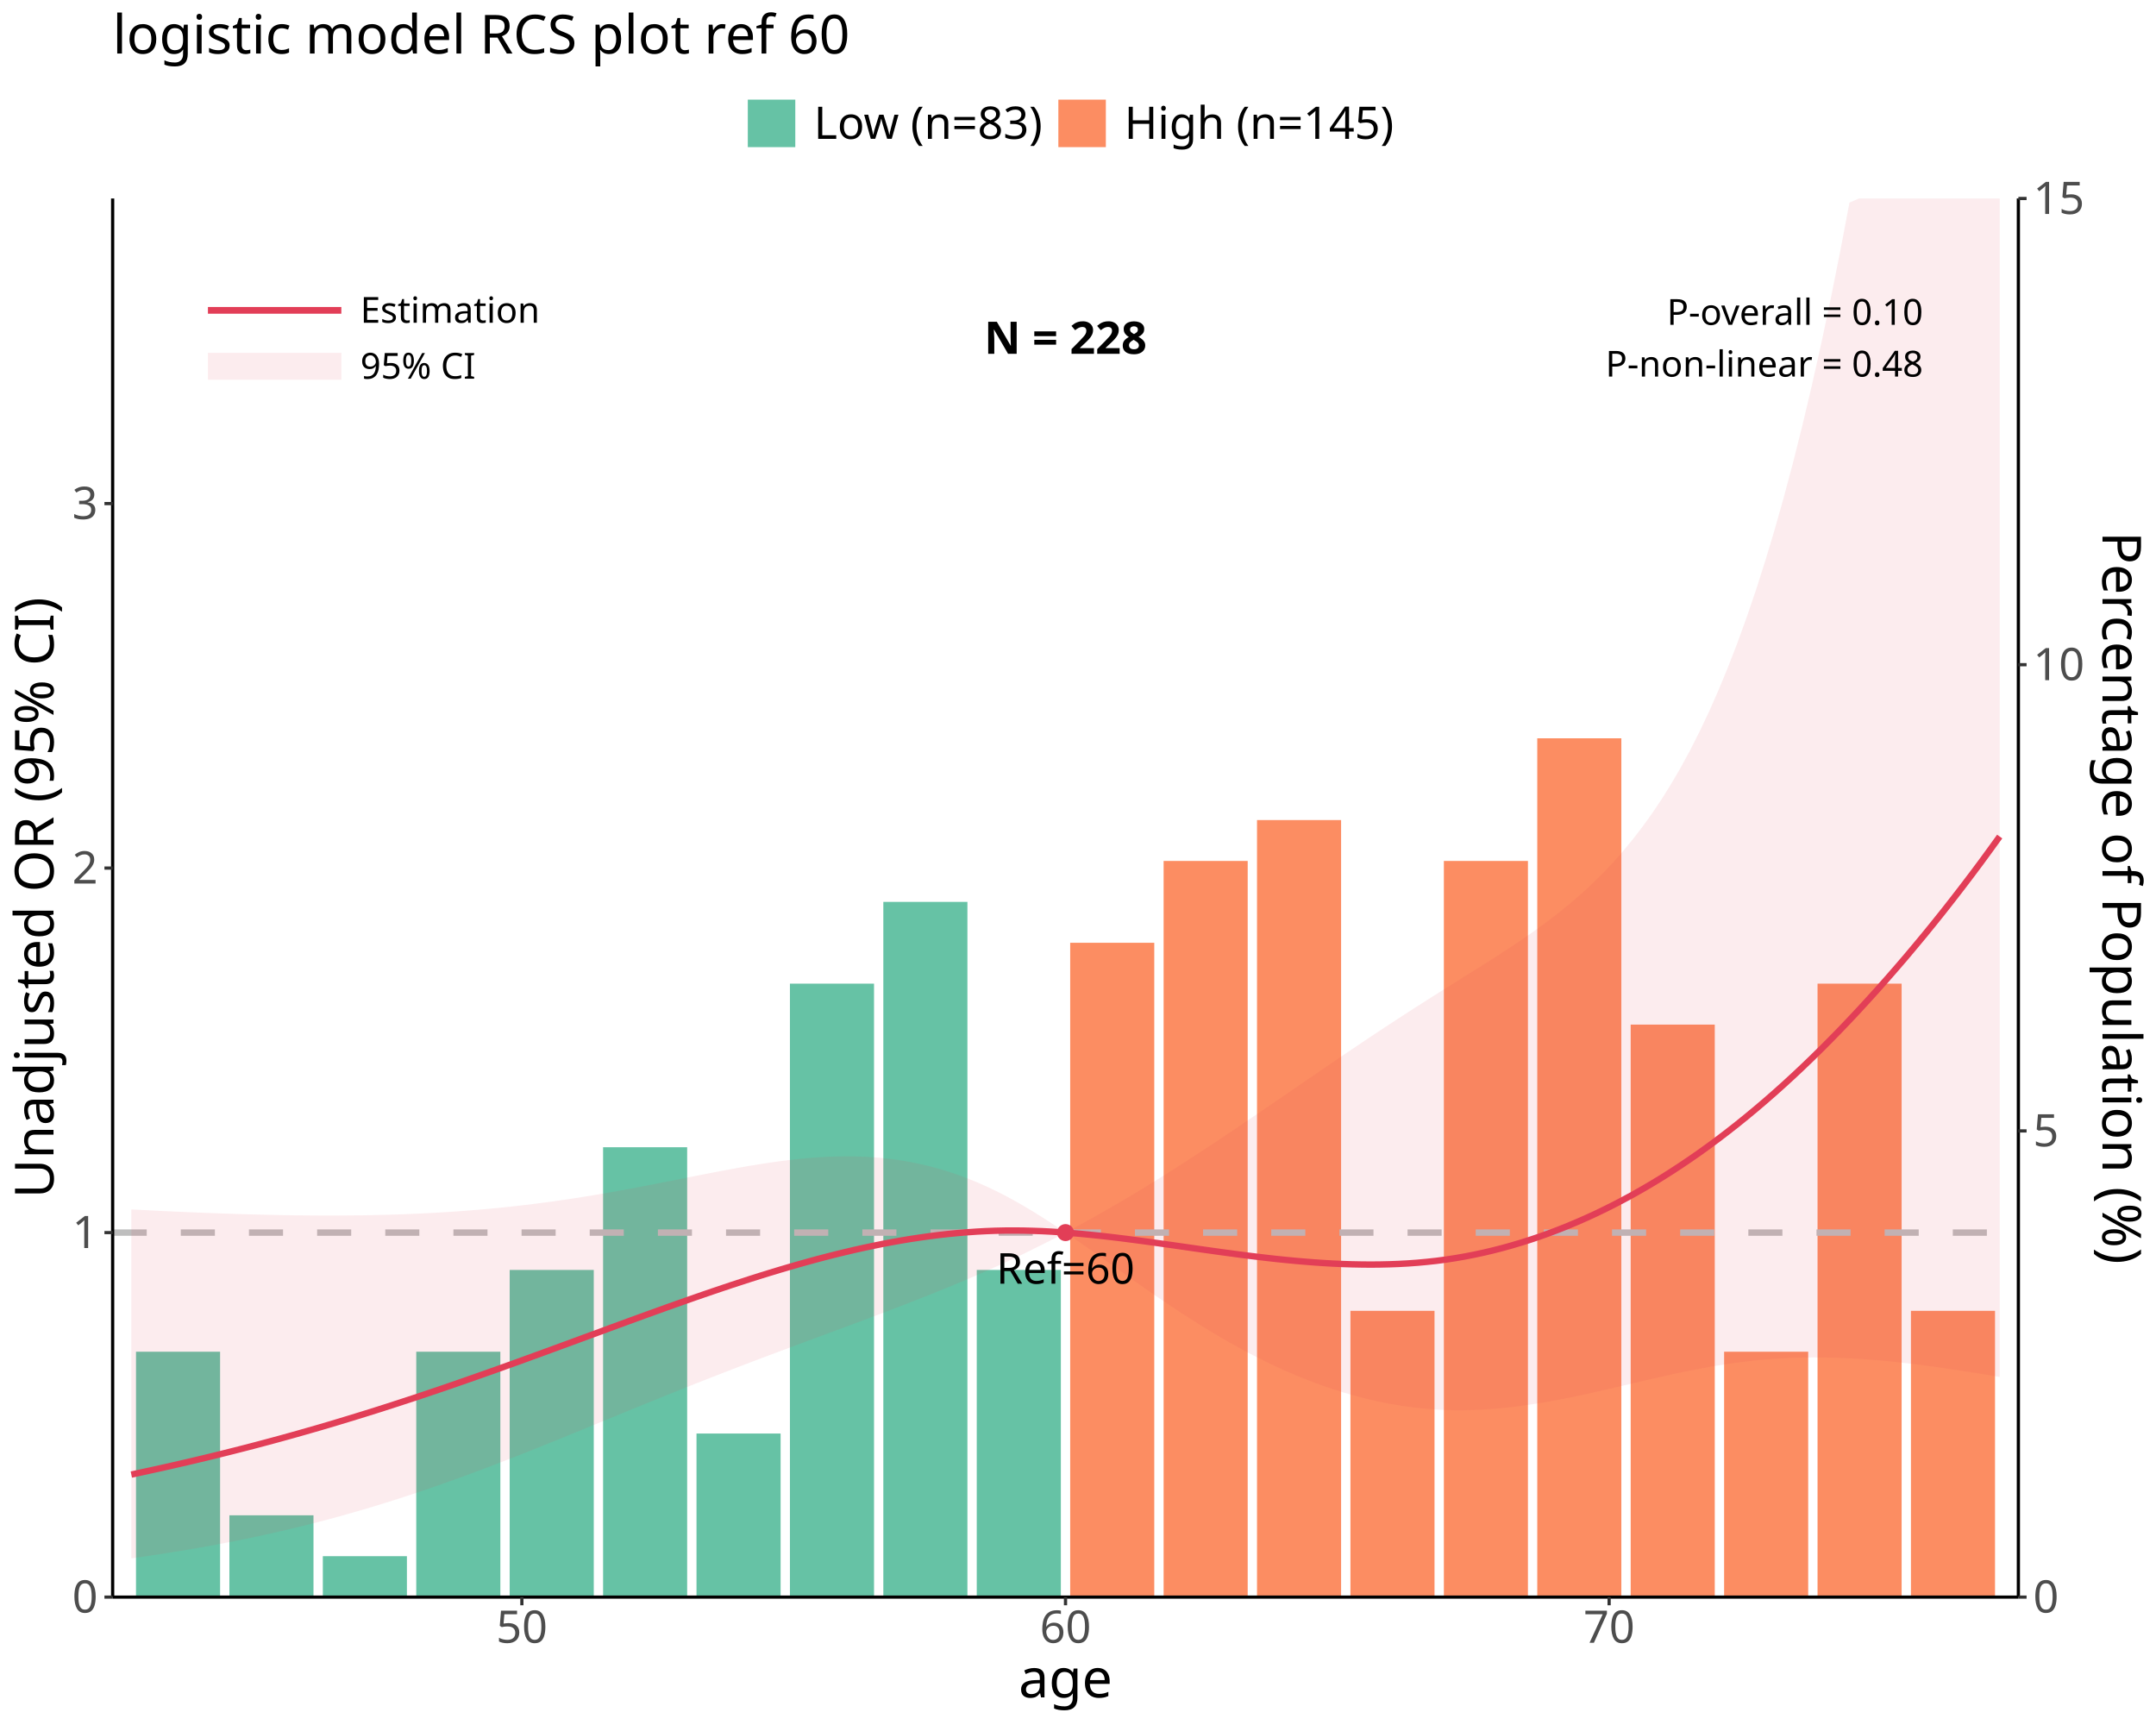
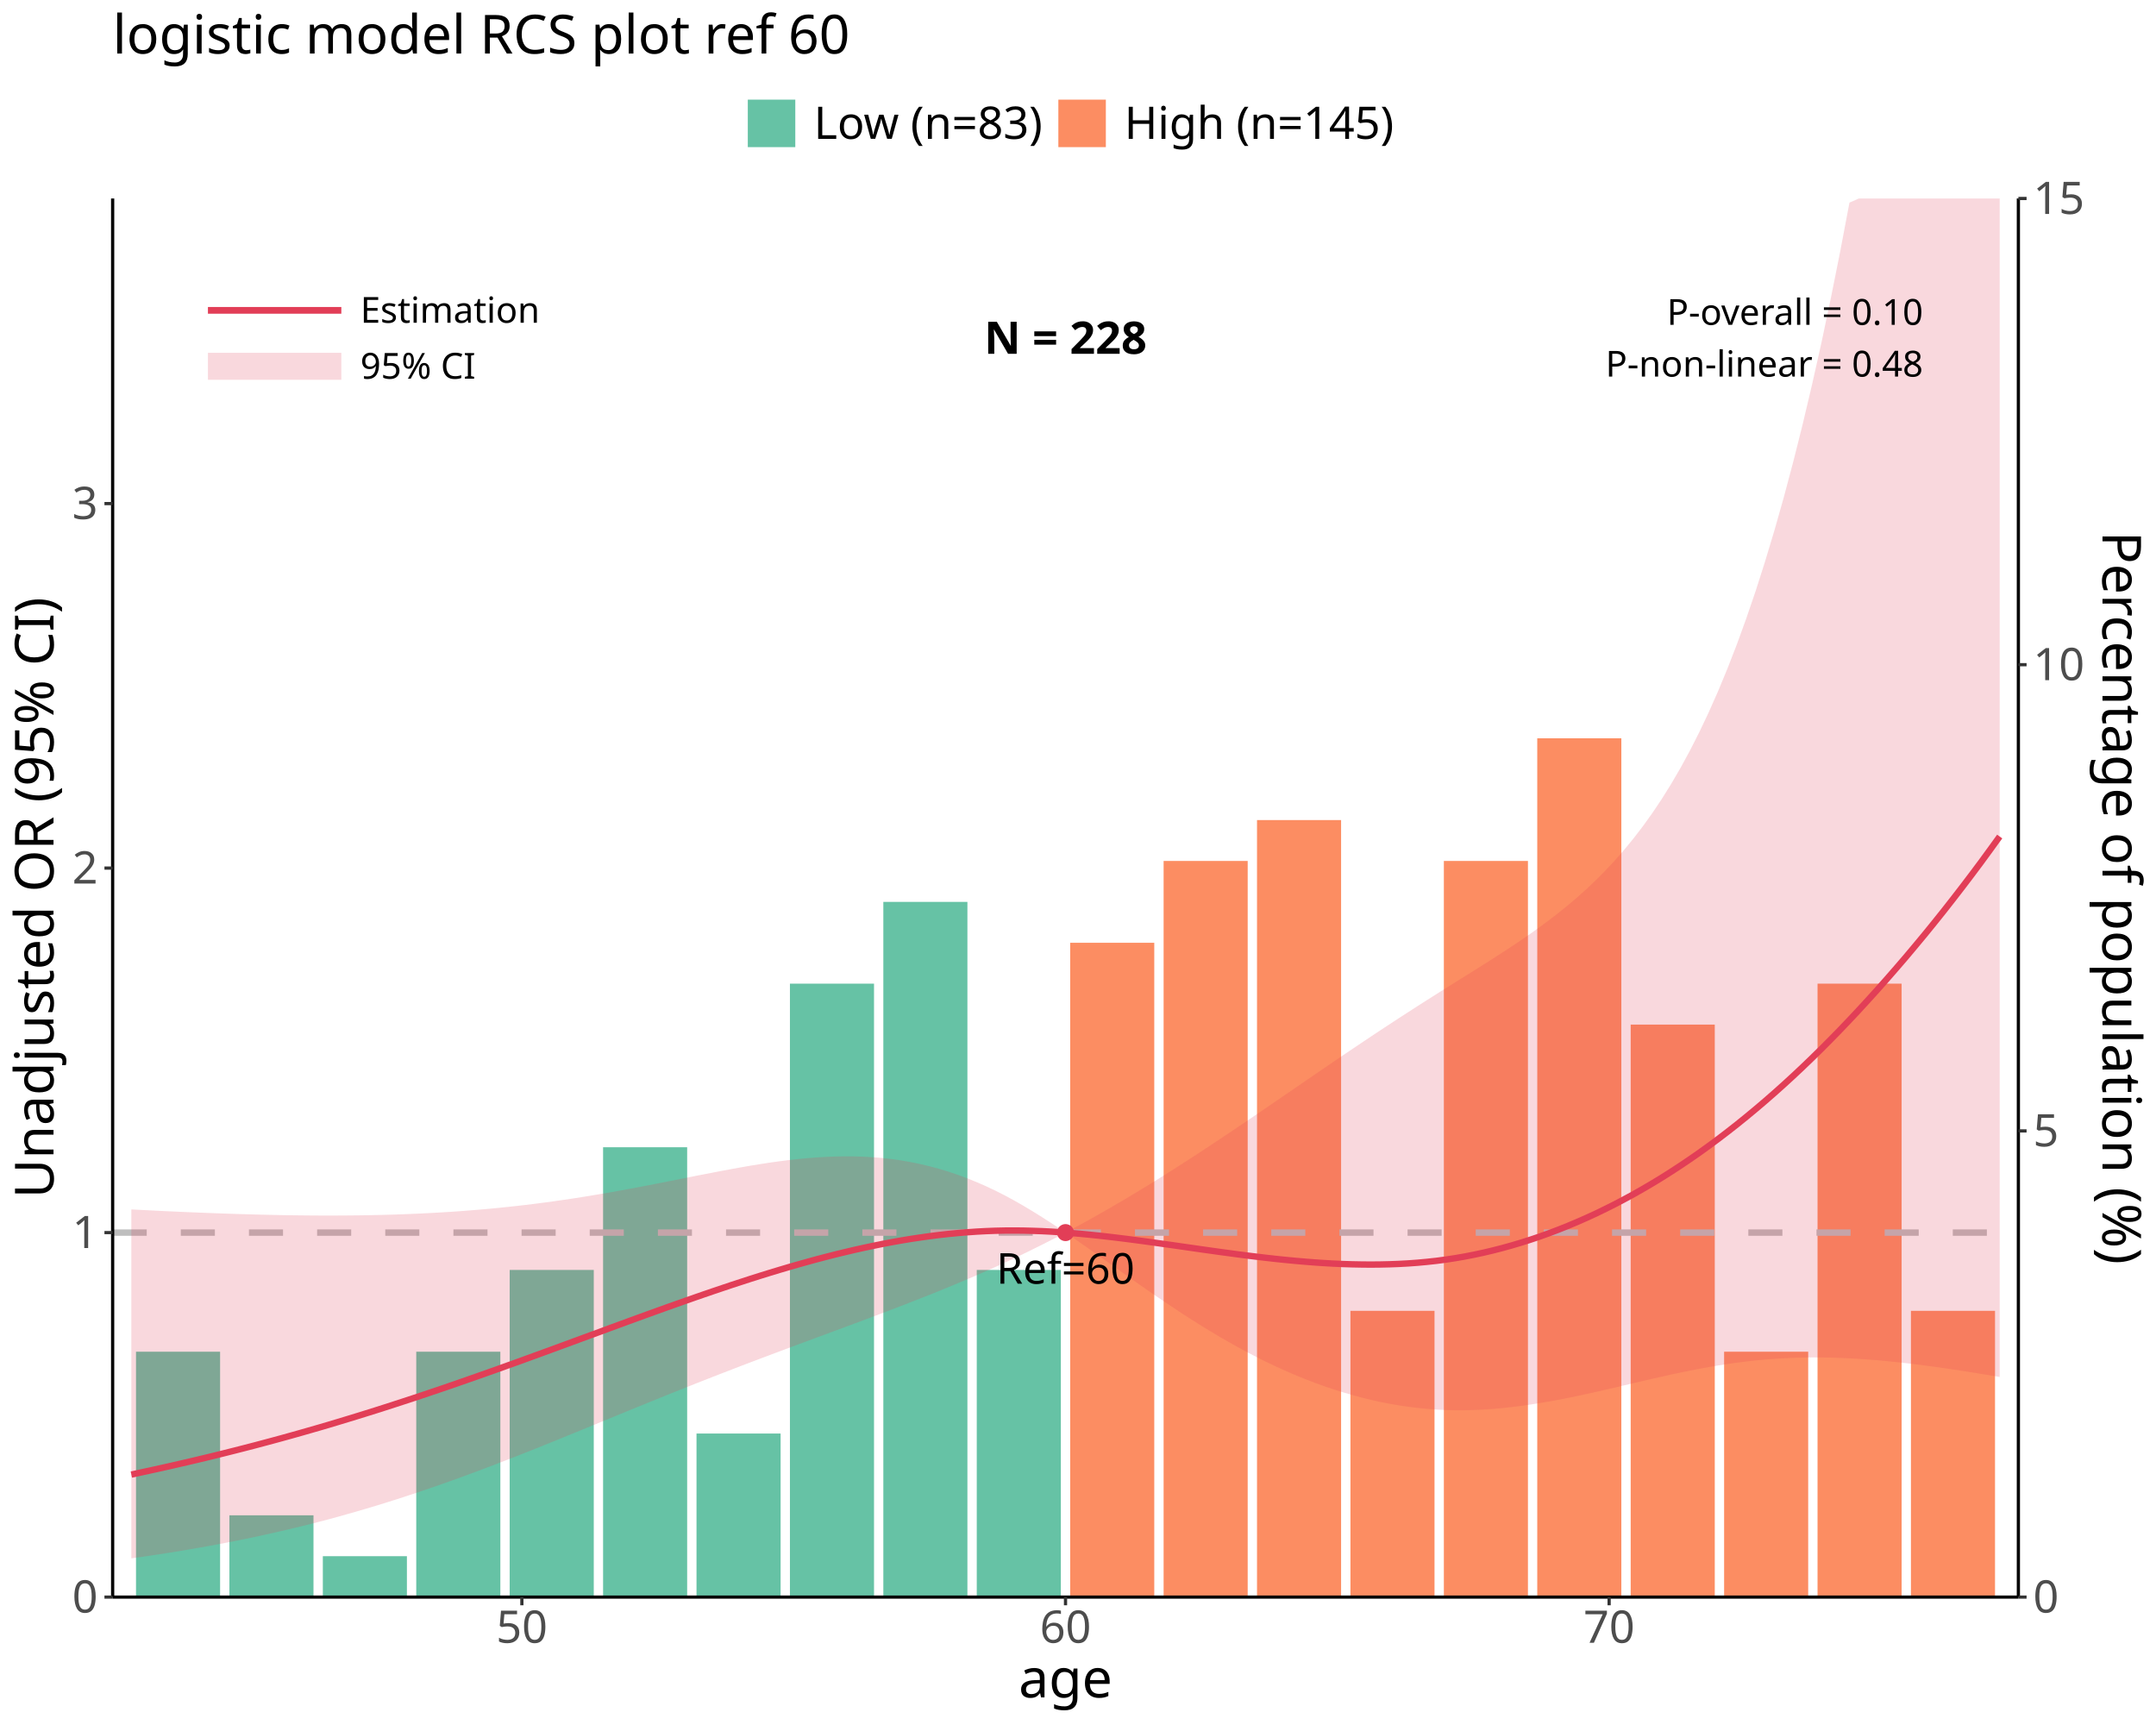
<svg xmlns="http://www.w3.org/2000/svg" class="svglite" data-engine-version="2.0" width="720.00pt" height="576.00pt" viewBox="0 0 720.00 576.00">
  <defs>
    <style type="text/css">
    .svglite line, .svglite polyline, .svglite polygon, .svglite path, .svglite rect, .svglite circle {
      fill: none;
      stroke: #000000;
      stroke-linecap: round;
      stroke-linejoin: round;
      stroke-miterlimit: 10.00;
    }
  </style>
  </defs>
  <rect width="100%" height="100%" style="stroke: none; fill: #FFFFFF;" />
  <defs>
    <clipPath id="cpMC4wMHw3MjAuMDB8MC4wMHw1NzYuMDA=">
      <rect x="0.00" y="0.00" width="720.00" height="576.00" />
    </clipPath>
  </defs>
  <g clip-path="url(#cpMC4wMHw3MjAuMDB8MC4wMHw1NzYuMDA=)">
    <rect x="0.00" y="0.00" width="720.00" height="576.00" style="stroke-width: 1.07; stroke: #FFFFFF; fill: #FFFFFF;" />
  </g>
  <defs>
    <clipPath id="cpMzcuNjJ8Njc0LjA0fDY2LjI4fDUzMy4yOQ==">
      <rect x="37.62" y="66.28" width="636.42" height="467.01" />
    </clipPath>
  </defs>
  <g clip-path="url(#cpMzcuNjJ8Njc0LjA0fDY2LjI4fDUzMy4yOQ==)">
    <rect x="37.62" y="66.28" width="636.42" height="467.01" style="stroke-width: 1.07; stroke: none; fill: #FFFFFF;" />
    <rect x="45.42" y="451.36" width="28.08" height="81.93" style="stroke-width: 1.07; stroke: none; stroke-linecap: butt; stroke-linejoin: miter; fill: #66C2A5;" />
    <rect x="76.61" y="505.98" width="28.08" height="27.31" style="stroke-width: 1.07; stroke: none; stroke-linecap: butt; stroke-linejoin: miter; fill: #66C2A5;" />
    <rect x="107.81" y="519.63" width="28.08" height="13.66" style="stroke-width: 1.07; stroke: none; stroke-linecap: butt; stroke-linejoin: miter; fill: #66C2A5;" />
    <rect x="139.01" y="451.36" width="28.08" height="81.93" style="stroke-width: 1.07; stroke: none; stroke-linecap: butt; stroke-linejoin: miter; fill: #66C2A5;" />
    <rect x="170.21" y="424.05" width="28.08" height="109.24" style="stroke-width: 1.07; stroke: none; stroke-linecap: butt; stroke-linejoin: miter; fill: #66C2A5;" />
    <rect x="201.40" y="383.08" width="28.08" height="150.21" style="stroke-width: 1.07; stroke: none; stroke-linecap: butt; stroke-linejoin: miter; fill: #66C2A5;" />
    <rect x="232.60" y="478.67" width="28.08" height="54.62" style="stroke-width: 1.07; stroke: none; stroke-linecap: butt; stroke-linejoin: miter; fill: #66C2A5;" />
    <rect x="263.80" y="328.46" width="28.08" height="204.83" style="stroke-width: 1.07; stroke: none; stroke-linecap: butt; stroke-linejoin: miter; fill: #66C2A5;" />
    <rect x="294.99" y="301.15" width="28.08" height="232.14" style="stroke-width: 1.07; stroke: none; stroke-linecap: butt; stroke-linejoin: miter; fill: #66C2A5;" />
    <rect x="326.19" y="424.05" width="28.08" height="109.24" style="stroke-width: 1.07; stroke: none; stroke-linecap: butt; stroke-linejoin: miter; fill: #66C2A5;" />
    <rect x="357.39" y="314.81" width="28.08" height="218.48" style="stroke-width: 1.07; stroke: none; stroke-linecap: butt; stroke-linejoin: miter; fill: #FC8D62;" />
    <rect x="388.59" y="287.49" width="28.08" height="245.79" style="stroke-width: 1.07; stroke: none; stroke-linecap: butt; stroke-linejoin: miter; fill: #FC8D62;" />
    <rect x="419.78" y="273.84" width="28.08" height="259.45" style="stroke-width: 1.07; stroke: none; stroke-linecap: butt; stroke-linejoin: miter; fill: #FC8D62;" />
    <rect x="450.98" y="437.70" width="28.08" height="95.59" style="stroke-width: 1.07; stroke: none; stroke-linecap: butt; stroke-linejoin: miter; fill: #FC8D62;" />
    <rect x="482.18" y="287.49" width="28.08" height="245.79" style="stroke-width: 1.07; stroke: none; stroke-linecap: butt; stroke-linejoin: miter; fill: #FC8D62;" />
    <rect x="513.37" y="246.53" width="28.08" height="286.76" style="stroke-width: 1.07; stroke: none; stroke-linecap: butt; stroke-linejoin: miter; fill: #FC8D62;" />
    <rect x="544.57" y="342.12" width="28.08" height="191.17" style="stroke-width: 1.07; stroke: none; stroke-linecap: butt; stroke-linejoin: miter; fill: #FC8D62;" />
    <rect x="575.77" y="451.36" width="28.08" height="81.93" style="stroke-width: 1.07; stroke: none; stroke-linecap: butt; stroke-linejoin: miter; fill: #FC8D62;" />
    <rect x="606.97" y="328.46" width="28.08" height="204.83" style="stroke-width: 1.07; stroke: none; stroke-linecap: butt; stroke-linejoin: miter; fill: #FC8D62;" />
    <rect x="638.16" y="437.70" width="28.08" height="95.59" style="stroke-width: 1.07; stroke: none; stroke-linecap: butt; stroke-linejoin: miter; fill: #FC8D62;" />
    <line x1="37.62" y1="411.58" x2="674.04" y2="411.58" style="stroke-width: 2.13; stroke: #BEBEBE; stroke-dasharray: 11.38,11.38; stroke-linecap: butt;" />
    <circle cx="355.83" cy="411.58" r="2.49" style="stroke-width: 0.71; stroke: #E23E57; fill: #E23E57;" />
-     <polygon points="43.86,403.84 46.99,404.00 50.13,404.16 53.26,404.32 56.40,404.47 59.53,404.61 62.67,404.75 65.81,404.88 68.94,405.00 72.08,405.12 75.21,405.23 78.35,405.34 81.48,405.43 84.62,405.52 87.75,405.60 90.89,405.67 94.02,405.74 97.16,405.79 100.29,405.83 103.43,405.86 106.57,405.88 109.70,405.89 112.84,405.88 115.97,405.86 119.11,405.83 122.24,405.79 125.38,405.72 128.51,405.65 131.65,405.56 134.78,405.45 137.92,405.32 141.05,405.18 144.19,405.02 147.33,404.84 150.46,404.65 153.60,404.43 156.73,404.19 159.87,403.93 163.00,403.66 166.14,403.36 169.27,403.04 172.41,402.70 175.54,402.34 178.68,401.95 181.81,401.55 184.95,401.12 188.09,400.67 191.22,400.21 194.36,399.72 197.49,399.21 200.63,398.68 203.76,398.14 206.90,397.58 210.03,397.00 213.17,396.42 216.30,395.82 219.44,395.21 222.57,394.59 225.71,393.97 228.85,393.35 231.98,392.72 235.12,392.11 238.25,391.50 241.39,390.90 244.52,390.32 247.66,389.75 250.79,389.21 253.93,388.70 257.06,388.22 260.20,387.78 263.33,387.38 266.47,387.03 269.61,386.72 272.74,386.48 275.88,386.29 279.01,386.17 282.15,386.12 285.28,386.14 288.42,386.23 291.55,386.42 294.69,386.68 297.82,387.04 300.96,387.48 304.09,388.03 307.23,388.67 310.37,389.41 313.50,390.25 316.64,391.20 319.77,392.25 322.91,393.41 326.04,394.68 329.18,396.05 332.31,397.53 335.45,399.11 338.58,400.80 341.72,402.59 344.85,404.46 347.99,406.42 351.13,408.44 354.26,410.52 357.40,410.74 360.53,409.05 363.67,407.33 366.80,405.57 369.94,403.78 373.07,401.96 376.21,400.12 379.34,398.24 382.48,396.34 385.61,394.41 388.75,392.45 391.89,390.47 395.02,388.46 398.16,386.44 401.29,384.39 404.43,382.33 407.56,380.25 410.70,378.15 413.83,376.04 416.97,373.92 420.10,371.79 423.24,369.65 426.37,367.51 429.51,365.36 432.65,363.21 435.78,361.06 438.92,358.91 442.05,356.77 445.19,354.63 448.32,352.50 451.46,350.38 454.59,348.28 457.73,346.18 460.86,344.10 464.00,342.04 467.13,339.99 470.27,337.96 473.41,335.94 476.54,333.94 479.68,331.96 482.81,329.98 485.95,328.02 489.08,326.07 492.22,324.11 495.35,322.14 498.49,320.15 501.62,318.13 504.76,316.08 507.89,313.98 511.03,311.82 514.17,309.58 517.30,307.26 520.44,304.84 523.57,302.31 526.71,299.65 529.84,296.84 532.98,293.87 536.11,290.71 539.25,287.36 542.38,283.78 545.52,279.96 548.65,275.88 551.79,271.51 554.93,266.83 558.06,261.81 561.20,256.44 564.33,250.68 567.47,244.51 570.60,237.91 573.74,230.84 576.87,223.28 580.01,215.21 583.14,206.59 586.28,197.40 589.41,187.61 592.55,177.18 595.69,166.10 598.82,154.34 601.96,141.85 605.09,128.62 608.23,114.62 611.36,99.81 614.50,84.17 617.63,67.66 620.77,66.28 623.90,66.28 627.04,66.28 630.17,66.28 633.31,66.28 636.45,66.28 639.58,66.28 642.72,66.28 645.85,66.28 648.99,66.28 652.12,66.28 655.26,66.28 658.39,66.28 661.53,66.28 664.66,66.28 667.80,66.28 667.80,459.79 664.66,459.26 661.53,458.74 658.39,458.24 655.26,457.74 652.12,457.27 648.99,456.80 645.85,456.36 642.72,455.94 639.58,455.54 636.45,455.17 633.31,454.82 630.17,454.50 627.04,454.21 623.90,453.96 620.77,453.74 617.63,453.56 614.50,453.42 611.36,453.32 608.23,453.27 605.09,453.26 601.96,453.30 598.82,453.39 595.69,453.54 592.55,453.73 589.41,453.97 586.28,454.27 583.14,454.62 580.01,455.01 576.87,455.46 573.74,455.95 570.60,456.48 567.47,457.06 564.33,457.67 561.20,458.31 558.06,458.98 554.93,459.68 551.79,460.39 548.65,461.12 545.52,461.85 542.38,462.59 539.25,463.33 536.11,464.05 532.98,464.77 529.84,465.47 526.71,466.14 523.57,466.79 520.44,467.40 517.30,467.98 514.17,468.51 511.03,469.01 507.89,469.45 504.76,469.84 501.62,470.18 498.49,470.45 495.35,470.67 492.22,470.81 489.08,470.89 485.95,470.90 482.81,470.82 479.68,470.67 476.54,470.43 473.41,470.12 470.27,469.73 467.13,469.26 464.00,468.72 460.86,468.10 457.73,467.40 454.59,466.63 451.46,465.78 448.32,464.86 445.19,463.87 442.05,462.81 438.92,461.67 435.78,460.46 432.65,459.18 429.51,457.83 426.37,456.41 423.24,454.93 420.10,453.37 416.97,451.76 413.83,450.07 410.70,448.33 407.56,446.52 404.43,444.66 401.29,442.74 398.16,440.77 395.02,438.76 391.89,436.69 388.75,434.59 385.61,432.46 382.48,430.29 379.34,428.10 376.21,425.89 373.07,423.66 369.94,421.44 366.80,419.21 363.67,417.00 360.53,414.81 357.40,412.64 354.26,412.40 351.13,414.03 347.99,415.62 344.85,417.18 341.72,418.71 338.58,420.20 335.45,421.66 332.31,423.09 329.18,424.49 326.04,425.86 322.91,427.21 319.77,428.53 316.64,429.83 313.50,431.11 310.37,432.37 307.23,433.61 304.09,434.84 300.96,436.06 297.82,437.26 294.69,438.45 291.55,439.63 288.42,440.81 285.28,441.98 282.15,443.15 279.01,444.31 275.88,445.47 272.74,446.63 269.61,447.79 266.47,448.95 263.33,450.12 260.20,451.29 257.06,452.47 253.93,453.65 250.79,454.84 247.66,456.03 244.52,457.24 241.39,458.45 238.25,459.67 235.12,460.90 231.98,462.13 228.85,463.38 225.71,464.63 222.57,465.89 219.44,467.16 216.30,468.43 213.17,469.71 210.03,470.99 206.90,472.27 203.76,473.56 200.63,474.85 197.49,476.13 194.36,477.42 191.22,478.70 188.09,479.98 184.95,481.26 181.81,482.52 178.68,483.78 175.54,485.03 172.41,486.27 169.27,487.49 166.14,488.70 163.00,489.90 159.87,491.08 156.73,492.25 153.60,493.40 150.46,494.53 147.33,495.64 144.19,496.73 141.05,497.80 137.92,498.85 134.78,499.88 131.65,500.89 128.51,501.88 125.38,502.84 122.24,503.78 119.11,504.70 115.97,505.59 112.84,506.47 109.70,507.32 106.57,508.14 103.43,508.95 100.29,509.73 97.16,510.49 94.02,511.22 90.89,511.94 87.75,512.63 84.62,513.31 81.48,513.96 78.35,514.59 75.21,515.20 72.08,515.79 68.94,516.37 65.81,516.92 62.67,517.46 59.53,517.99 56.40,518.49 53.26,518.98 50.13,519.45 46.99,519.91 43.86,520.36 " style="stroke-width: 0.00; stroke: none; stroke-linecap: butt; fill: #E23E57; fill-opacity: 0.10;" />
+     <polygon points="43.86,403.84 46.99,404.00 50.13,404.16 53.26,404.32 56.40,404.47 59.53,404.61 62.67,404.75 65.81,404.88 68.94,405.00 72.08,405.12 75.21,405.23 78.35,405.34 81.48,405.43 84.62,405.52 87.75,405.60 90.89,405.67 94.02,405.74 97.16,405.79 100.29,405.83 103.43,405.86 106.57,405.88 109.70,405.89 112.84,405.88 115.97,405.86 119.11,405.83 122.24,405.79 125.38,405.72 128.51,405.65 131.65,405.56 134.78,405.45 137.92,405.32 141.05,405.18 144.19,405.02 147.33,404.84 150.46,404.65 153.60,404.43 156.73,404.19 159.87,403.93 163.00,403.66 166.14,403.36 169.27,403.04 172.41,402.70 175.54,402.34 178.68,401.95 181.81,401.55 184.95,401.12 188.09,400.67 191.22,400.21 194.36,399.72 197.49,399.21 200.63,398.68 203.76,398.14 206.90,397.58 210.03,397.00 213.17,396.42 216.30,395.82 219.44,395.21 222.57,394.59 225.71,393.97 228.85,393.35 231.98,392.72 235.12,392.11 238.25,391.50 241.39,390.90 244.52,390.32 247.66,389.75 250.79,389.21 253.93,388.70 257.06,388.22 260.20,387.78 263.33,387.38 266.47,387.03 269.61,386.72 272.74,386.48 275.88,386.29 279.01,386.17 282.15,386.12 285.28,386.14 288.42,386.23 291.55,386.42 294.69,386.68 297.82,387.04 300.96,387.48 304.09,388.03 307.23,388.67 310.37,389.41 313.50,390.25 316.64,391.20 319.77,392.25 322.91,393.41 326.04,394.68 329.18,396.05 332.31,397.53 335.45,399.11 338.58,400.80 341.72,402.59 344.85,404.46 347.99,406.42 351.13,408.44 354.26,410.52 357.40,410.74 360.53,409.05 363.67,407.33 366.80,405.57 369.94,403.78 373.07,401.96 376.21,400.12 379.34,398.24 382.48,396.34 385.61,394.41 388.75,392.45 391.89,390.47 395.02,388.46 398.16,386.44 401.29,384.39 404.43,382.33 407.56,380.25 410.70,378.15 413.83,376.04 416.97,373.92 420.10,371.79 423.24,369.65 426.37,367.51 429.51,365.36 432.65,363.21 435.78,361.06 438.92,358.91 442.05,356.77 445.19,354.63 448.32,352.50 451.46,350.38 454.59,348.28 457.73,346.18 460.86,344.10 464.00,342.04 467.13,339.99 470.27,337.96 473.41,335.94 476.54,333.94 479.68,331.96 482.81,329.98 485.95,328.02 489.08,326.07 492.22,324.11 495.35,322.14 498.49,320.15 501.62,318.13 504.76,316.08 507.89,313.98 511.03,311.82 514.17,309.58 517.30,307.26 520.44,304.84 523.57,302.31 526.71,299.65 529.84,296.84 532.98,293.87 536.11,290.71 539.25,287.36 542.38,283.78 545.52,279.96 548.65,275.88 551.79,271.51 554.93,266.83 558.06,261.81 561.20,256.44 564.33,250.68 567.47,244.51 570.60,237.91 573.74,230.84 576.87,223.28 580.01,215.21 583.14,206.59 586.28,197.40 589.41,187.61 592.55,177.18 595.69,166.10 598.82,154.34 601.96,141.85 605.09,128.62 608.23,114.62 611.36,99.81 614.50,84.17 617.63,67.66 620.77,66.28 623.90,66.28 627.04,66.28 630.17,66.28 633.31,66.28 636.45,66.28 639.58,66.28 642.72,66.28 645.85,66.28 648.99,66.28 652.12,66.28 655.26,66.28 658.39,66.28 661.53,66.28 664.66,66.28 667.80,66.28 667.80,459.79 664.66,459.26 661.53,458.74 658.39,458.24 655.26,457.74 652.12,457.27 648.99,456.80 645.85,456.36 642.72,455.94 639.58,455.54 636.45,455.17 633.31,454.82 630.17,454.50 627.04,454.21 623.90,453.96 620.77,453.74 617.63,453.56 614.50,453.42 611.36,453.32 608.23,453.27 605.09,453.26 601.96,453.30 598.82,453.39 595.69,453.54 592.55,453.73 589.41,453.97 586.28,454.27 583.14,454.62 580.01,455.01 576.87,455.46 573.74,455.95 570.60,456.48 567.47,457.06 564.33,457.67 561.20,458.31 558.06,458.98 554.93,459.68 551.79,460.39 548.65,461.12 545.52,461.85 542.38,462.59 539.25,463.33 536.11,464.05 532.98,464.77 529.84,465.47 526.71,466.14 523.57,466.79 520.44,467.40 517.30,467.98 514.17,468.51 511.03,469.01 507.89,469.45 504.76,469.84 501.62,470.18 498.49,470.45 495.35,470.67 492.22,470.81 489.08,470.89 485.95,470.90 482.81,470.82 479.68,470.67 476.54,470.43 473.41,470.12 470.27,469.73 467.13,469.26 464.00,468.72 460.86,468.10 457.73,467.40 454.59,466.63 451.46,465.78 448.32,464.86 445.19,463.87 442.05,462.81 438.92,461.67 435.78,460.46 432.65,459.18 429.51,457.83 426.37,456.41 423.24,454.93 420.10,453.37 416.97,451.76 413.83,450.07 410.70,448.33 407.56,446.52 404.43,444.66 401.29,442.74 398.16,440.77 395.02,438.76 391.89,436.69 388.75,434.59 385.61,432.46 382.48,430.29 379.34,428.10 376.21,425.89 373.07,423.66 369.94,421.44 366.80,419.21 363.67,417.00 360.53,414.81 357.40,412.64 354.26,412.40 351.13,414.03 347.99,415.62 344.85,417.18 341.72,418.71 338.58,420.20 335.45,421.66 332.31,423.09 329.18,424.49 326.04,425.86 322.91,427.21 319.77,428.53 316.64,429.83 313.50,431.11 310.37,432.37 307.23,433.61 304.09,434.84 300.96,436.06 297.82,437.26 294.69,438.45 291.55,439.63 288.42,440.81 285.28,441.98 282.15,443.15 279.01,444.31 275.88,445.47 272.74,446.63 269.61,447.79 266.47,448.95 263.33,450.12 260.20,451.29 257.06,452.47 253.93,453.65 250.79,454.84 247.66,456.03 244.52,457.24 241.39,458.45 238.25,459.67 235.12,460.90 231.98,462.13 228.85,463.38 225.71,464.63 222.57,465.89 219.44,467.16 216.30,468.43 213.17,469.71 210.03,470.99 206.90,472.27 203.76,473.56 200.63,474.85 197.49,476.13 194.36,477.42 191.22,478.70 188.09,479.98 184.95,481.26 181.81,482.52 178.68,483.78 175.54,485.03 172.41,486.27 169.27,487.49 166.14,488.70 163.00,489.90 159.87,491.08 156.73,492.25 153.60,493.40 150.46,494.53 147.33,495.64 144.19,496.73 141.05,497.80 137.92,498.85 134.78,499.88 131.65,500.89 128.51,501.88 125.38,502.84 122.24,503.78 119.11,504.70 115.97,505.59 112.84,506.47 109.70,507.32 106.57,508.14 103.43,508.95 100.29,509.73 97.16,510.49 94.02,511.22 90.89,511.94 87.75,512.63 84.62,513.31 81.48,513.96 78.35,514.59 75.21,515.20 72.08,515.79 68.94,516.37 65.81,516.92 62.67,517.46 59.53,517.99 56.40,518.49 53.26,518.98 50.13,519.45 46.99,519.91 43.86,520.36 " style="stroke-width: 0.00; stroke: none; stroke-linecap: butt; fill: #E23E57; fill-opacity: 0.20;" />
    <polyline points="43.86,403.84 46.99,404.00 50.13,404.16 53.26,404.32 56.40,404.47 59.53,404.61 62.67,404.75 65.81,404.88 68.94,405.00 72.08,405.12 75.21,405.23 78.35,405.34 81.48,405.43 84.62,405.52 87.75,405.60 90.89,405.67 94.02,405.74 97.16,405.79 100.29,405.83 103.43,405.86 106.57,405.88 109.70,405.89 112.84,405.88 115.97,405.86 119.11,405.83 122.24,405.79 125.38,405.72 128.51,405.65 131.65,405.56 134.78,405.45 137.92,405.32 141.05,405.18 144.19,405.02 147.33,404.84 150.46,404.65 153.60,404.43 156.73,404.19 159.87,403.93 163.00,403.66 166.14,403.36 169.27,403.04 172.41,402.70 175.54,402.34 178.68,401.95 181.81,401.55 184.95,401.12 188.09,400.67 191.22,400.21 194.36,399.72 197.49,399.21 200.63,398.68 203.76,398.14 206.90,397.58 210.03,397.00 213.17,396.42 216.30,395.82 219.44,395.21 222.57,394.59 225.71,393.97 228.85,393.35 231.98,392.72 235.12,392.11 238.25,391.50 241.39,390.90 244.52,390.32 247.66,389.75 250.79,389.21 253.93,388.70 257.06,388.22 260.20,387.78 263.33,387.38 266.47,387.03 269.61,386.72 272.74,386.48 275.88,386.29 279.01,386.17 282.15,386.12 285.28,386.14 288.42,386.23 291.55,386.42 294.69,386.68 297.82,387.04 300.96,387.48 304.09,388.03 307.23,388.67 310.37,389.41 313.50,390.25 316.64,391.20 319.77,392.25 322.91,393.41 326.04,394.68 329.18,396.05 332.31,397.53 335.45,399.11 338.58,400.80 341.72,402.59 344.85,404.46 347.99,406.42 351.13,408.44 354.26,410.52 357.40,410.74 360.53,409.05 363.67,407.33 366.80,405.57 369.94,403.78 373.07,401.96 376.21,400.12 379.34,398.24 382.48,396.34 385.61,394.41 388.75,392.45 391.89,390.47 395.02,388.46 398.16,386.44 401.29,384.39 404.43,382.33 407.56,380.25 410.70,378.15 413.83,376.04 416.97,373.92 420.10,371.79 423.24,369.65 426.37,367.51 429.51,365.36 432.65,363.21 435.78,361.06 438.92,358.91 442.05,356.77 445.19,354.63 448.32,352.50 451.46,350.38 454.59,348.28 457.73,346.18 460.86,344.10 464.00,342.04 467.13,339.99 470.27,337.96 473.41,335.94 476.54,333.94 479.68,331.96 482.81,329.98 485.95,328.02 489.08,326.07 492.22,324.11 495.35,322.14 498.49,320.15 501.62,318.13 504.76,316.08 507.89,313.98 511.03,311.82 514.17,309.58 517.30,307.26 520.44,304.84 523.57,302.31 526.71,299.65 529.84,296.84 532.98,293.87 536.11,290.71 539.25,287.36 542.38,283.78 545.52,279.96 548.65,275.88 551.79,271.51 554.93,266.83 558.06,261.81 561.20,256.44 564.33,250.68 567.47,244.51 570.60,237.91 573.74,230.84 576.87,223.28 580.01,215.21 583.14,206.59 586.28,197.40 589.41,187.61 592.55,177.18 595.69,166.10 598.82,154.34 601.96,141.85 605.09,128.62 608.23,114.62 611.36,99.81 614.50,84.17 617.63,67.66 620.77,66.28 623.90,66.28 627.04,66.28 630.17,66.28 633.31,66.28 636.45,66.28 639.58,66.28 642.72,66.28 645.85,66.28 648.99,66.28 652.12,66.28 655.26,66.28 658.39,66.28 661.53,66.28 664.66,66.28 667.80,66.28 " style="stroke-width: 1.07; stroke: none; stroke-linecap: butt;" />
    <polyline points="667.80,459.79 664.66,459.26 661.53,458.74 658.39,458.24 655.26,457.74 652.12,457.27 648.99,456.80 645.85,456.36 642.72,455.94 639.58,455.54 636.45,455.17 633.31,454.82 630.17,454.50 627.04,454.21 623.90,453.96 620.77,453.74 617.63,453.56 614.50,453.42 611.36,453.32 608.23,453.27 605.09,453.26 601.96,453.30 598.82,453.39 595.69,453.54 592.55,453.73 589.41,453.97 586.28,454.27 583.14,454.62 580.01,455.01 576.87,455.46 573.74,455.95 570.60,456.48 567.47,457.06 564.33,457.67 561.20,458.31 558.06,458.98 554.93,459.68 551.79,460.39 548.65,461.12 545.52,461.85 542.38,462.59 539.25,463.33 536.11,464.05 532.98,464.77 529.84,465.47 526.71,466.14 523.57,466.79 520.44,467.40 517.30,467.98 514.17,468.51 511.03,469.01 507.89,469.45 504.76,469.84 501.62,470.18 498.49,470.45 495.35,470.67 492.22,470.81 489.08,470.89 485.95,470.90 482.81,470.82 479.68,470.67 476.54,470.43 473.41,470.12 470.27,469.73 467.13,469.26 464.00,468.72 460.86,468.10 457.73,467.40 454.59,466.63 451.46,465.78 448.32,464.86 445.19,463.87 442.05,462.81 438.92,461.67 435.78,460.46 432.65,459.18 429.51,457.83 426.37,456.41 423.24,454.93 420.10,453.37 416.97,451.76 413.83,450.07 410.70,448.33 407.56,446.52 404.43,444.66 401.29,442.74 398.16,440.77 395.02,438.76 391.89,436.69 388.75,434.59 385.61,432.46 382.48,430.29 379.34,428.10 376.21,425.89 373.07,423.66 369.94,421.44 366.80,419.21 363.67,417.00 360.53,414.81 357.40,412.64 354.26,412.40 351.13,414.03 347.99,415.62 344.85,417.18 341.72,418.71 338.58,420.20 335.45,421.66 332.31,423.09 329.18,424.49 326.04,425.86 322.91,427.21 319.77,428.53 316.64,429.83 313.50,431.11 310.37,432.37 307.23,433.61 304.09,434.84 300.96,436.06 297.82,437.26 294.69,438.45 291.55,439.63 288.42,440.81 285.28,441.98 282.15,443.15 279.01,444.31 275.88,445.47 272.74,446.63 269.61,447.79 266.47,448.95 263.33,450.12 260.20,451.29 257.06,452.47 253.93,453.65 250.79,454.84 247.66,456.03 244.52,457.24 241.39,458.45 238.25,459.67 235.12,460.90 231.98,462.13 228.85,463.38 225.71,464.63 222.57,465.89 219.44,467.16 216.30,468.43 213.17,469.71 210.03,470.99 206.90,472.27 203.76,473.56 200.63,474.85 197.49,476.13 194.36,477.42 191.22,478.70 188.09,479.98 184.95,481.26 181.81,482.52 178.68,483.78 175.54,485.03 172.41,486.27 169.27,487.49 166.14,488.70 163.00,489.90 159.87,491.08 156.73,492.25 153.60,493.40 150.46,494.53 147.33,495.64 144.19,496.73 141.05,497.80 137.92,498.85 134.78,499.88 131.65,500.89 128.51,501.88 125.38,502.84 122.24,503.78 119.11,504.70 115.97,505.59 112.84,506.47 109.70,507.32 106.57,508.14 103.43,508.95 100.29,509.73 97.16,510.49 94.02,511.22 90.89,511.94 87.75,512.63 84.62,513.31 81.48,513.96 78.35,514.59 75.21,515.20 72.08,515.79 68.94,516.37 65.81,516.92 62.67,517.46 59.53,517.99 56.40,518.49 53.26,518.98 50.13,519.45 46.99,519.91 43.86,520.36 " style="stroke-width: 1.07; stroke: none; stroke-linecap: butt;" />
+     <polyline points="43.86,492.37 46.99,491.70 50.13,491.02 53.26,490.33 56.40,489.63 59.53,488.91 62.67,488.19 65.81,487.45 68.94,486.70 72.08,485.94 75.21,485.16 78.35,484.37 81.48,483.57 84.62,482.76 87.75,481.93 90.89,481.09 94.02,480.24 97.16,479.37 100.29,478.49 103.43,477.59 106.57,476.69 109.70,475.77 112.84,474.83 115.97,473.88 119.11,472.92 122.24,471.95 125.38,470.97 128.51,469.97 131.65,468.96 134.78,467.94 137.92,466.91 141.05,465.87 144.19,464.81 147.33,463.75 150.46,462.68 153.60,461.59 156.73,460.50 159.87,459.40 163.00,458.29 166.14,457.18 169.27,456.05 172.41,454.93 175.54,453.79 178.68,452.65 181.81,451.51 184.95,450.36 188.09,449.21 191.22,448.06 194.36,446.90 197.49,445.75 200.63,444.60 203.76,443.44 206.90,442.29 210.03,441.14 213.17,440.00 216.30,438.86 219.44,437.73 222.57,436.60 225.71,435.49 228.85,434.38 231.98,433.28 235.12,432.19 238.25,431.12 241.39,430.06 244.52,429.01 247.66,427.99 250.79,426.97 253.93,425.98 257.06,425.01 260.20,424.06 263.33,423.13 266.47,422.23 269.61,421.35 272.74,420.49 275.88,419.67 279.01,418.87 282.15,418.11 285.28,417.37 288.42,416.67 291.55,416.01 294.69,415.37 297.82,414.78 300.96,414.22 304.09,413.70 307.23,413.23 310.37,412.79 313.50,412.39 316.64,412.04 319.77,411.74 322.91,411.48 326.04,411.26 329.18,411.09 332.31,410.97 335.45,410.90 338.58,410.88 341.72,410.91 344.85,410.99 347.99,411.10 351.13,411.26 354.26,411.46 357.40,411.70 360.53,411.96 363.67,412.26 366.80,412.58 369.94,412.93 373.07,413.30 376.21,413.69 379.34,414.10 382.48,414.52 385.61,414.95 388.75,415.39 391.89,415.83 395.02,416.28 398.16,416.73 401.29,417.18 404.43,417.62 407.56,418.06 410.70,418.48 413.83,418.90 416.97,419.30 420.10,419.68 423.24,420.05 426.37,420.40 429.51,420.72 432.65,421.02 435.78,421.29 438.92,421.54 442.05,421.75 445.19,421.93 448.32,422.07 451.46,422.17 454.59,422.23 457.73,422.26 460.86,422.23 464.00,422.16 467.13,422.04 470.27,421.87 473.41,421.64 476.54,421.35 479.68,421.01 482.81,420.60 485.95,420.12 489.08,419.58 492.22,418.97 495.35,418.30 498.49,417.56 501.62,416.76 504.76,415.89 507.89,414.96 511.03,413.97 514.17,412.91 517.30,411.79 520.44,410.60 523.57,409.35 526.71,408.03 529.84,406.65 532.98,405.21 536.11,403.69 539.25,402.12 542.38,400.47 545.52,398.77 548.65,396.99 551.79,395.15 554.93,393.24 558.06,391.26 561.20,389.21 564.33,387.10 567.47,384.92 570.60,382.67 573.74,380.35 576.87,377.96 580.01,375.50 583.14,372.97 586.28,370.37 589.41,367.71 592.55,364.97 595.69,362.16 598.82,359.29 601.96,356.34 605.09,353.33 608.23,350.25 611.36,347.10 614.50,343.89 617.63,340.61 620.77,337.26 623.90,333.85 627.04,330.38 630.17,326.85 633.31,323.25 636.45,319.60 639.58,315.87 642.72,312.09 645.85,308.24 648.99,304.32 652.12,300.33 655.26,296.27 658.39,292.15 661.53,287.95 664.66,283.67 667.80,279.33 " style="stroke-width: 2.13; stroke: #E23E57; stroke-linecap: butt;" />
    <text x="355.83" y="428.64" text-anchor="middle" style="font-size: 14.23px; font-family: sans;" textLength="46.28px" lengthAdjust="spacingAndGlyphs">Ref=60</text>
-     <polyline points="43.86,492.37 46.99,491.70 50.13,491.02 53.26,490.33 56.40,489.63 59.53,488.91 62.67,488.19 65.81,487.45 68.94,486.70 72.08,485.94 75.21,485.16 78.35,484.37 81.48,483.57 84.62,482.76 87.75,481.93 90.89,481.09 94.02,480.24 97.16,479.37 100.29,478.49 103.43,477.59 106.57,476.69 109.70,475.77 112.84,474.83 115.97,473.88 119.11,472.92 122.24,471.95 125.38,470.97 128.51,469.97 131.65,468.96 134.78,467.94 137.92,466.91 141.05,465.87 144.19,464.81 147.33,463.75 150.46,462.68 153.60,461.59 156.73,460.50 159.87,459.40 163.00,458.29 166.14,457.18 169.27,456.05 172.41,454.93 175.54,453.79 178.68,452.65 181.81,451.51 184.95,450.36 188.09,449.21 191.22,448.06 194.36,446.90 197.49,445.75 200.63,444.60 203.76,443.44 206.90,442.29 210.03,441.14 213.17,440.00 216.30,438.86 219.44,437.73 222.57,436.60 225.71,435.49 228.85,434.38 231.98,433.28 235.12,432.19 238.25,431.12 241.39,430.06 244.52,429.01 247.66,427.99 250.79,426.97 253.93,425.98 257.06,425.01 260.20,424.06 263.33,423.13 266.47,422.23 269.61,421.35 272.74,420.49 275.88,419.67 279.01,418.87 282.15,418.11 285.28,417.37 288.42,416.67 291.55,416.01 294.69,415.37 297.82,414.78 300.96,414.22 304.09,413.70 307.23,413.23 310.37,412.79 313.50,412.39 316.64,412.04 319.77,411.74 322.91,411.48 326.04,411.26 329.18,411.09 332.31,410.97 335.45,410.90 338.58,410.88 341.72,410.91 344.85,410.99 347.99,411.10 351.13,411.26 354.26,411.46 357.40,411.70 360.53,411.96 363.67,412.26 366.80,412.58 369.94,412.93 373.07,413.30 376.21,413.69 379.34,414.10 382.48,414.52 385.61,414.95 388.75,415.39 391.89,415.83 395.02,416.28 398.16,416.73 401.29,417.18 404.43,417.62 407.56,418.06 410.70,418.48 413.83,418.90 416.97,419.30 420.10,419.68 423.24,420.05 426.37,420.40 429.51,420.72 432.65,421.02 435.78,421.29 438.92,421.54 442.05,421.75 445.19,421.93 448.32,422.07 451.46,422.17 454.59,422.23 457.73,422.26 460.86,422.23 464.00,422.16 467.13,422.04 470.27,421.87 473.41,421.64 476.54,421.35 479.68,421.01 482.81,420.60 485.95,420.12 489.08,419.58 492.22,418.97 495.35,418.30 498.49,417.56 501.62,416.76 504.76,415.89 507.89,414.96 511.03,413.97 514.17,412.91 517.30,411.79 520.44,410.60 523.57,409.35 526.71,408.03 529.84,406.65 532.98,405.21 536.11,403.69 539.25,402.12 542.38,400.47 545.52,398.77 548.65,396.99 551.79,395.15 554.93,393.24 558.06,391.26 561.20,389.21 564.33,387.10 567.47,384.92 570.60,382.67 573.74,380.35 576.87,377.96 580.01,375.50 583.14,372.97 586.28,370.37 589.41,367.71 592.55,364.97 595.69,362.16 598.82,359.29 601.96,356.34 605.09,353.33 608.23,350.25 611.36,347.10 614.50,343.89 617.63,340.61 620.77,337.26 623.90,333.85 627.04,330.38 630.17,326.85 633.31,323.25 636.45,319.60 639.58,315.87 642.72,312.09 645.85,308.24 648.99,304.32 652.12,300.33 655.26,296.27 658.39,292.15 661.53,287.95 664.66,283.67 667.80,279.33 " style="stroke-width: 2.13; stroke: #E23E57; stroke-linecap: butt;" />
-     <text x="355.83" y="118.14" text-anchor="middle" style="font-size: 15.00px; font-weight: bold; font-family: sans;" textLength="52.97px" lengthAdjust="spacingAndGlyphs">N = 228</text>
+     <text x="642.22" y="108.47" text-anchor="end" style="font-size: 12.00px; font-family: sans;" textLength="84.39px" lengthAdjust="spacingAndGlyphs">P-overall = 0.10</text>
+     <text x="642.22" y="125.75" text-anchor="end" style="font-size: 12.00px; font-family: sans;" textLength="102.41px" lengthAdjust="spacingAndGlyphs">P-non-linear = 0.48</text>
    <line x1="69.44" y1="103.64" x2="113.99" y2="103.64" style="stroke-width: 2.25; stroke: #E23E57; stroke-linecap: butt;" />
-     <line x1="69.44" y1="122.32" x2="113.99" y2="122.32" style="stroke-width: 9.00; stroke: #E23E57; stroke-opacity: 0.098; stroke-linecap: butt;" />
+     <line x1="69.44" y1="122.32" x2="113.99" y2="122.32" style="stroke-width: 9.00; stroke: #E23E57; stroke-opacity: 0.20; stroke-linecap: butt;" />
    <text x="120.35" y="107.77" style="font-size: 12.00px; font-family: sans;" textLength="56.03px" lengthAdjust="spacingAndGlyphs">Estimation</text>
    <text x="120.35" y="126.45" style="font-size: 12.00px; font-family: sans;" textLength="39.36px" lengthAdjust="spacingAndGlyphs">95% CI</text>
-     <text x="642.22" y="108.47" text-anchor="end" style="font-size: 12.00px; font-family: sans;" textLength="84.39px" lengthAdjust="spacingAndGlyphs">P-overall = 0.10</text>
-     <text x="642.22" y="125.75" text-anchor="end" style="font-size: 12.00px; font-family: sans;" textLength="102.41px" lengthAdjust="spacingAndGlyphs">P-non-linear = 0.48</text>
+     <text x="355.83" y="118.14" text-anchor="middle" style="font-size: 15.00px; font-weight: bold; font-family: sans;" textLength="52.97px" lengthAdjust="spacingAndGlyphs">N = 228</text>
  </g>
  <g clip-path="url(#cpMC4wMHw3MjAuMDB8MC4wMHw1NzYuMDA=)">
    <polyline points="37.62,533.29 37.62,66.28 " style="stroke-width: 1.07; stroke-linecap: butt;" />
    <text x="32.69" y="538.45" text-anchor="end" style="font-size: 15.00px; fill: #4D4D4D; font-family: sans;" textLength="8.34px" lengthAdjust="spacingAndGlyphs">0</text>
    <text x="32.69" y="416.74" text-anchor="end" style="font-size: 15.00px; fill: #4D4D4D; font-family: sans;" textLength="8.34px" lengthAdjust="spacingAndGlyphs">1</text>
    <text x="32.69" y="295.02" text-anchor="end" style="font-size: 15.00px; fill: #4D4D4D; font-family: sans;" textLength="8.34px" lengthAdjust="spacingAndGlyphs">2</text>
    <text x="32.69" y="173.31" text-anchor="end" style="font-size: 15.00px; fill: #4D4D4D; font-family: sans;" textLength="8.34px" lengthAdjust="spacingAndGlyphs">3</text>
    <polyline points="34.88,533.29 37.62,533.29 " style="stroke-width: 1.07; stroke: #333333; stroke-linecap: butt;" />
    <polyline points="34.88,411.58 37.62,411.58 " style="stroke-width: 1.07; stroke: #333333; stroke-linecap: butt;" />
    <polyline points="34.88,289.86 37.62,289.86 " style="stroke-width: 1.07; stroke: #333333; stroke-linecap: butt;" />
    <polyline points="34.88,168.15 37.62,168.15 " style="stroke-width: 1.07; stroke: #333333; stroke-linecap: butt;" />
    <polyline points="674.04,533.29 674.04,66.28 " style="stroke-width: 1.07; stroke-linecap: butt;" />
    <polyline points="676.78,533.29 674.04,533.29 " style="stroke-width: 1.07; stroke: #333333; stroke-linecap: butt;" />
    <polyline points="676.78,377.62 674.04,377.62 " style="stroke-width: 1.07; stroke: #333333; stroke-linecap: butt;" />
    <polyline points="676.78,221.95 674.04,221.95 " style="stroke-width: 1.07; stroke: #333333; stroke-linecap: butt;" />
    <polyline points="676.78,66.28 674.04,66.28 " style="stroke-width: 1.07; stroke: #333333; stroke-linecap: butt;" />
    <text x="678.97" y="538.45" style="font-size: 15.00px; fill: #4D4D4D; font-family: sans;" textLength="8.34px" lengthAdjust="spacingAndGlyphs">0</text>
    <text x="678.97" y="382.78" style="font-size: 15.00px; fill: #4D4D4D; font-family: sans;" textLength="8.34px" lengthAdjust="spacingAndGlyphs">5</text>
    <text x="678.97" y="227.11" style="font-size: 15.00px; fill: #4D4D4D; font-family: sans;" textLength="16.69px" lengthAdjust="spacingAndGlyphs">10</text>
    <text x="678.97" y="71.44" style="font-size: 15.00px; fill: #4D4D4D; font-family: sans;" textLength="16.69px" lengthAdjust="spacingAndGlyphs">15</text>
    <polyline points="37.62,533.29 674.04,533.29 " style="stroke-width: 1.07; stroke-linecap: butt;" />
    <polyline points="174.28,536.03 174.28,533.29 " style="stroke-width: 1.07; stroke: #333333; stroke-linecap: butt;" />
    <polyline points="355.83,536.03 355.83,533.29 " style="stroke-width: 1.07; stroke: #333333; stroke-linecap: butt;" />
    <polyline points="537.37,536.03 537.37,533.29 " style="stroke-width: 1.07; stroke: #333333; stroke-linecap: butt;" />
    <text x="174.28" y="548.54" text-anchor="middle" style="font-size: 15.00px; fill: #4D4D4D; font-family: sans;" textLength="16.69px" lengthAdjust="spacingAndGlyphs">50</text>
    <text x="355.83" y="548.54" text-anchor="middle" style="font-size: 15.00px; fill: #4D4D4D; font-family: sans;" textLength="16.69px" lengthAdjust="spacingAndGlyphs">60</text>
    <text x="537.37" y="548.54" text-anchor="middle" style="font-size: 15.00px; fill: #4D4D4D; font-family: sans;" textLength="16.69px" lengthAdjust="spacingAndGlyphs">70</text>
    <text x="355.83" y="566.78" text-anchor="middle" style="font-size: 18.00px; font-family: sans;" textLength="30.03px" lengthAdjust="spacingAndGlyphs">age</text>
    <text transform="translate(17.87,299.78) rotate(-90)" text-anchor="middle" style="font-size: 18.00px; font-family: sans;" textLength="199.11px" lengthAdjust="spacingAndGlyphs">Unadjusted OR (95% CI)</text>
-     <text transform="translate(702.13,299.78) rotate(90)" text-anchor="middle" style="font-size: 18.00px; font-family: sans;" textLength="235.16px" lengthAdjust="spacingAndGlyphs">Percentage of Population (%)</text>
+     <text transform="translate(702.13,299.78) rotate(90)" text-anchor="middle" style="font-size: 18.00px; font-family: sans;" textLength="233.16px" lengthAdjust="spacingAndGlyphs">Percentage of population (%)</text>
    <rect x="243.54" y="27.08" width="224.58" height="28.24" style="stroke-width: 1.07; stroke: none; fill: #FFFFFF;" />
    <rect x="249.02" y="32.56" width="17.28" height="17.28" style="stroke-width: 1.07; stroke: none; fill: #FFFFFF;" />
    <rect x="249.73" y="33.27" width="15.86" height="15.86" style="stroke-width: 1.07; stroke: none; stroke-linecap: butt; stroke-linejoin: miter; fill: #66C2A5;" />
    <rect x="352.73" y="32.56" width="17.28" height="17.28" style="stroke-width: 1.07; stroke: none; fill: #FFFFFF;" />
    <rect x="353.44" y="33.27" width="15.86" height="15.86" style="stroke-width: 1.07; stroke: none; stroke-linecap: butt; stroke-linejoin: miter; fill: #FC8D62;" />
    <text x="271.78" y="46.36" style="font-size: 15.00px; font-family: sans;" textLength="75.47px" lengthAdjust="spacingAndGlyphs">Low (n=83)</text>
    <text x="375.49" y="46.36" style="font-size: 15.00px; font-family: sans;" textLength="87.15px" lengthAdjust="spacingAndGlyphs">High (n=145)</text>
    <text x="37.62" y="17.87" style="font-size: 18.00px; font-family: sans;" textLength="237.12px" lengthAdjust="spacingAndGlyphs">logistic model RCS plot ref 60</text>
  </g>
</svg>
